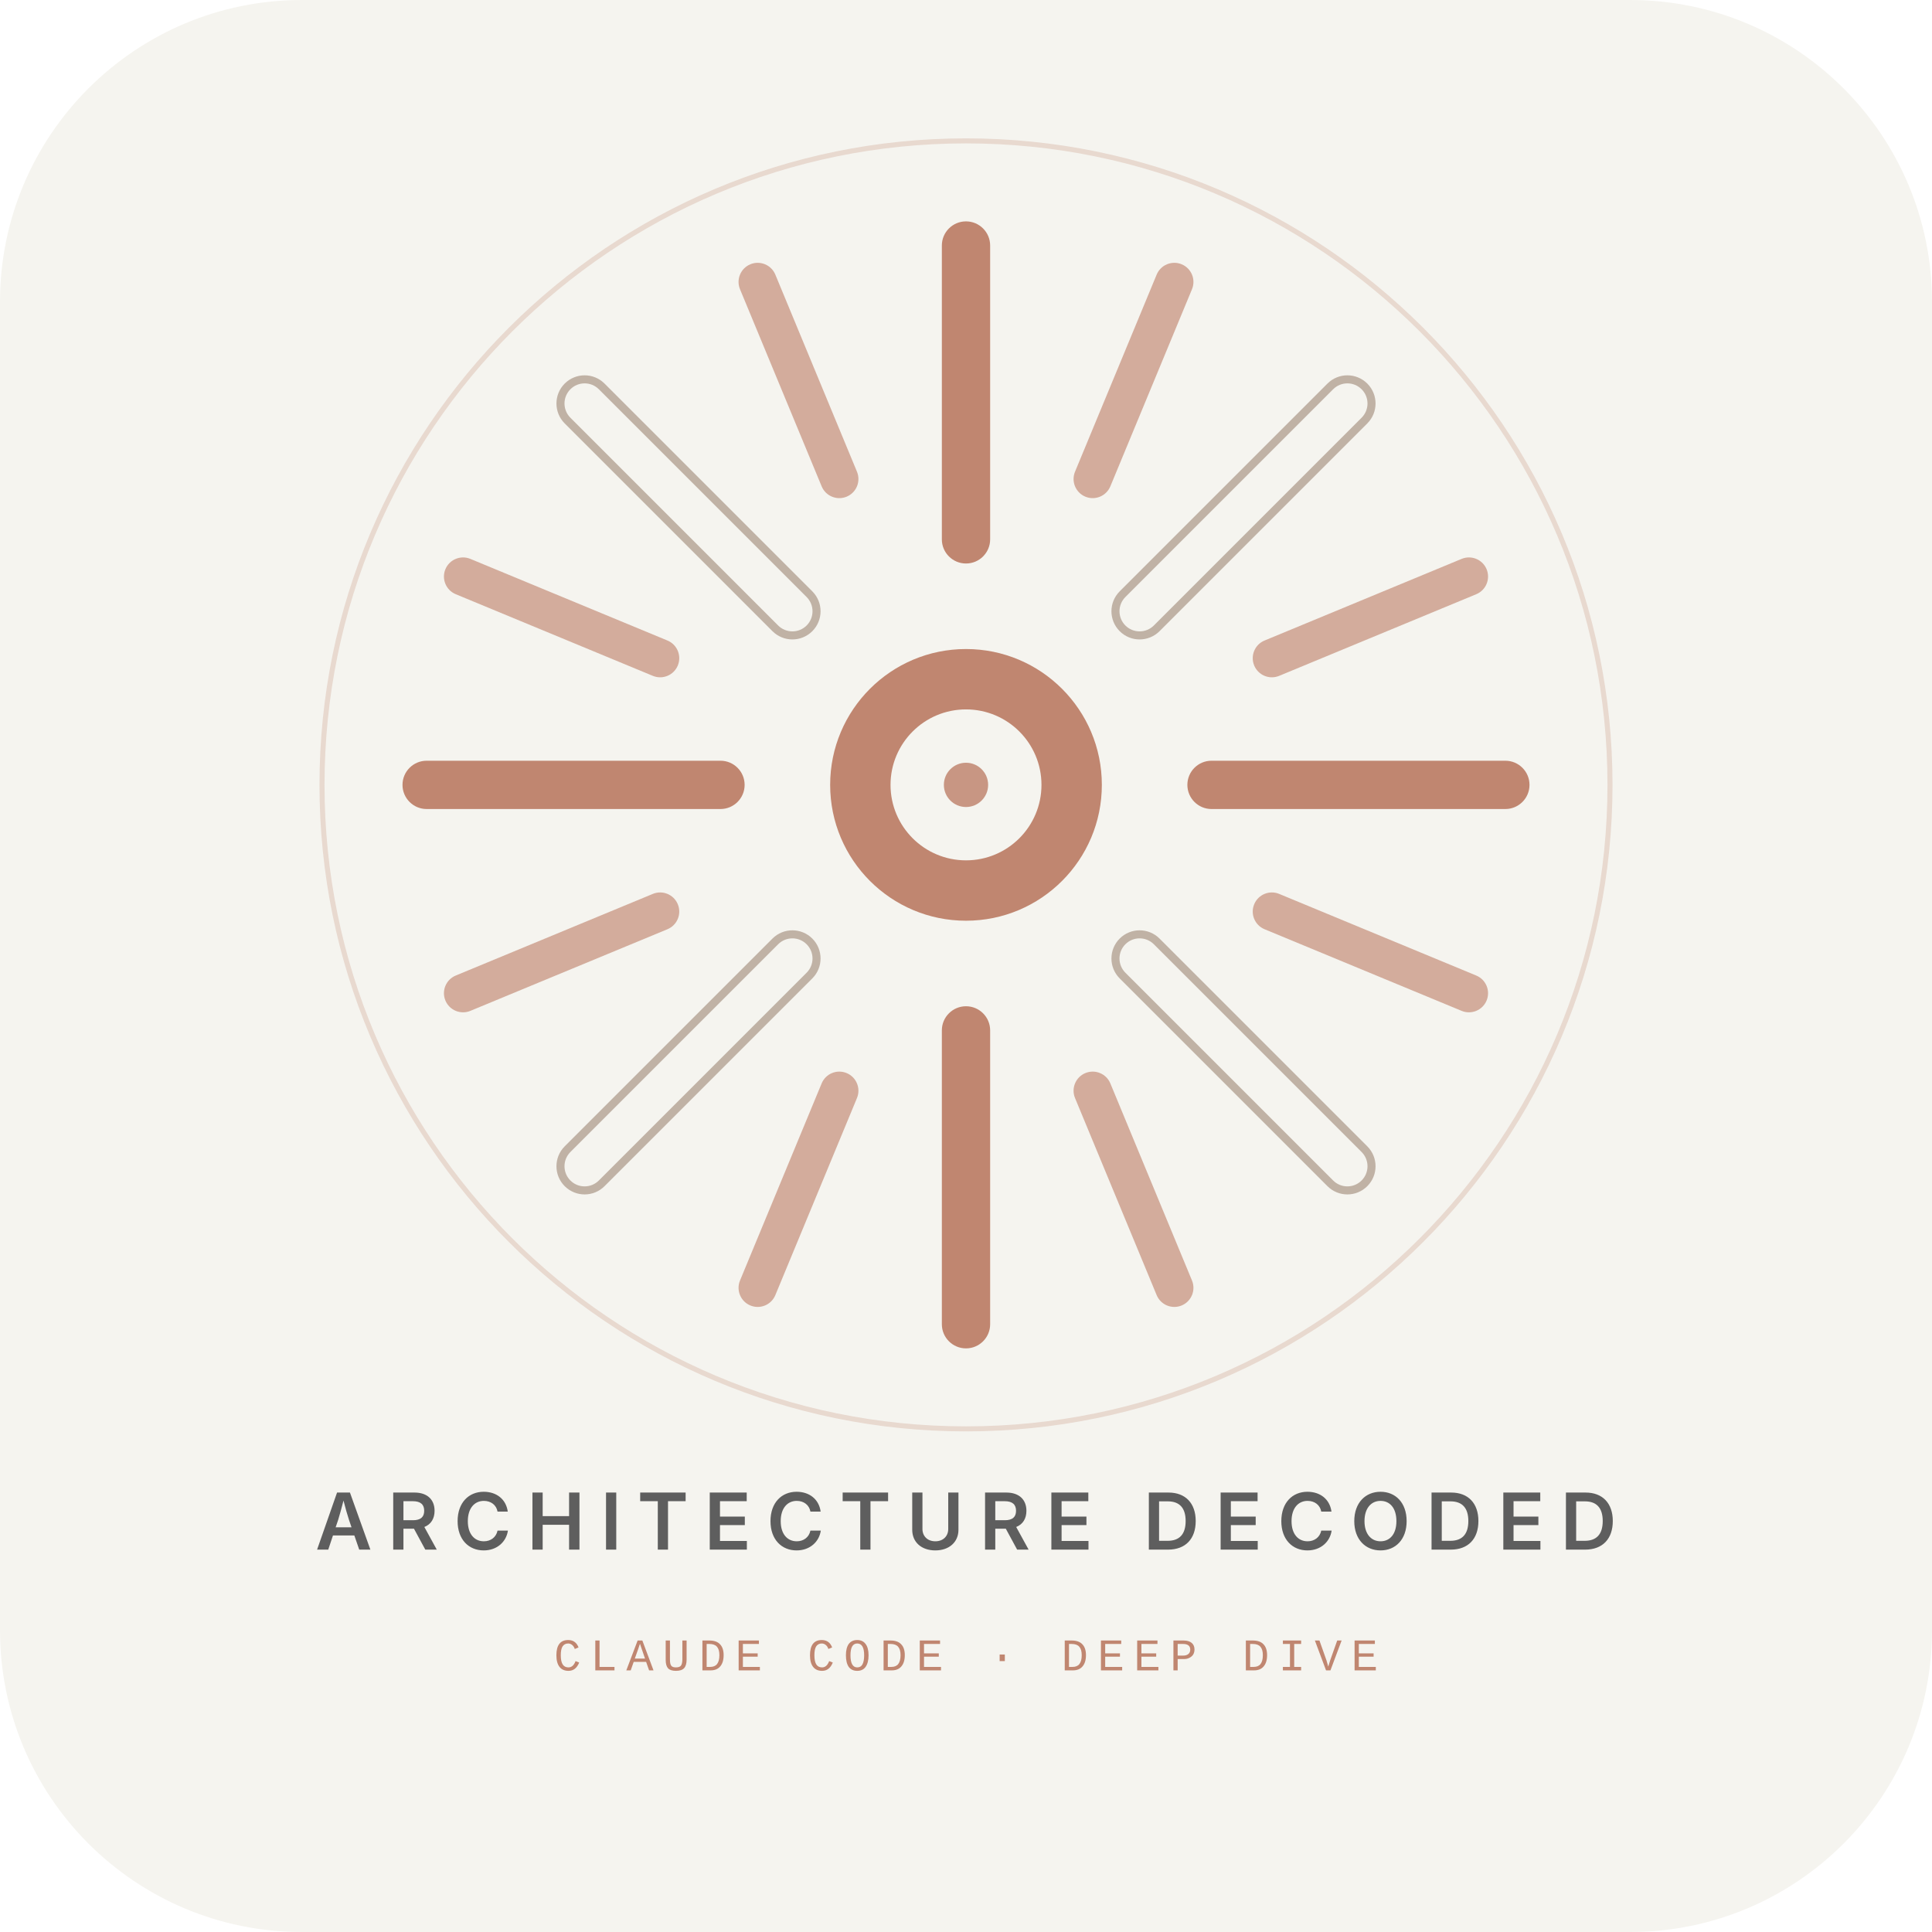
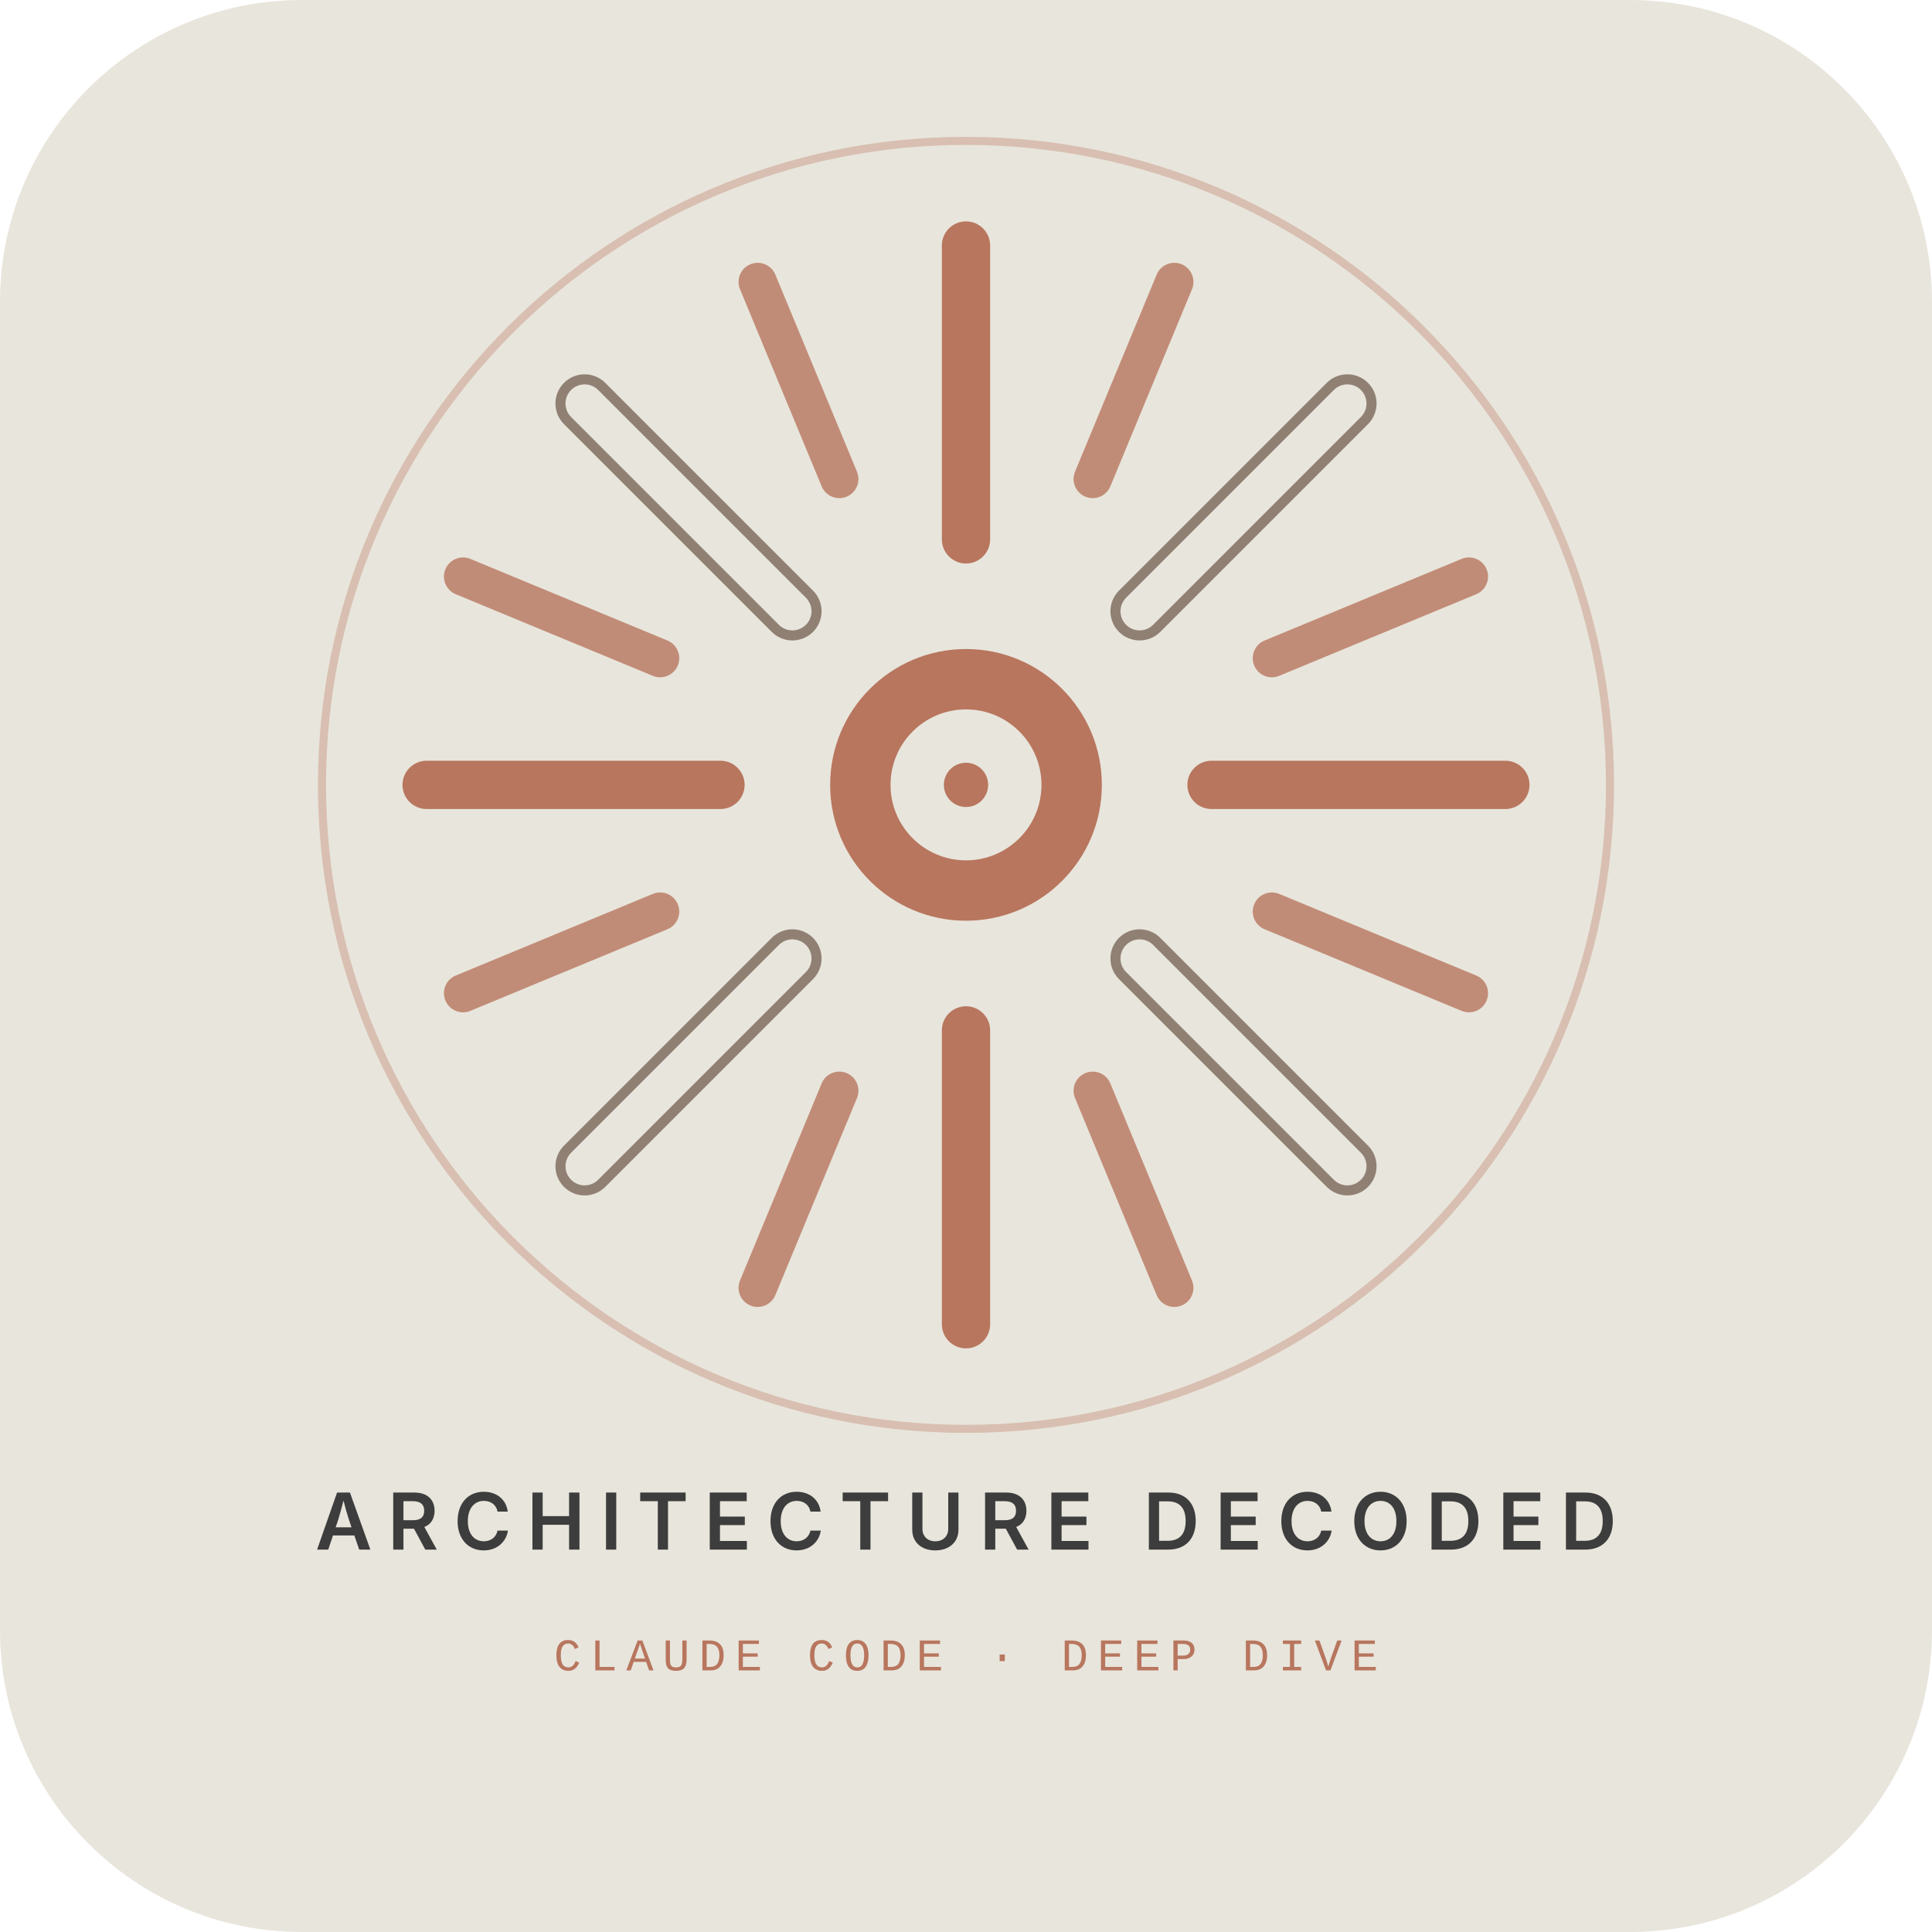
<svg xmlns="http://www.w3.org/2000/svg" width="192" height="192" viewBox="0 0 192 192">
-   <rect width="192" height="192" rx="30" fill="#F5F4EF" />
-   <circle cx="96" cy="78" r="64" fill="none" stroke="#C08670" stroke-width="0.5" opacity="0.25" />
+   <rect width="192" height="192" rx="30" fill="#E8E5DC" />
+   <circle cx="96" cy="78" r="64" fill="none" stroke="#C08670" stroke-width="0.8" opacity="0.4" />
  <g transform="translate(96,78)">
-     <rect transform="rotate(45)" x="-2.4" y="-56" width="4.8" height="34" rx="2.4" fill="none" stroke="#8B6F5C" stroke-width="0.8" opacity="0.5" />
-     <rect transform="rotate(135)" x="-2.4" y="-56" width="4.8" height="34" rx="2.4" fill="none" stroke="#8B6F5C" stroke-width="0.8" opacity="0.5" />
-     <rect transform="rotate(225)" x="-2.4" y="-56" width="4.8" height="34" rx="2.4" fill="none" stroke="#8B6F5C" stroke-width="0.8" opacity="0.5" />
-     <rect transform="rotate(315)" x="-2.4" y="-56" width="4.8" height="34" rx="2.4" fill="none" stroke="#8B6F5C" stroke-width="0.8" opacity="0.5" />
-     <rect transform="rotate(0)" x="-2.4" y="-56" width="4.8" height="34" rx="2.4" fill="#C08670" />
-     <rect transform="rotate(90)" x="-2.4" y="-56" width="4.8" height="34" rx="2.4" fill="#C08670" />
-     <rect transform="rotate(180)" x="-2.4" y="-56" width="4.8" height="34" rx="2.4" fill="#C08670" />
-     <rect transform="rotate(270)" x="-2.4" y="-56" width="4.8" height="34" rx="2.4" fill="#C08670" />
-     <rect transform="rotate(22.5)" x="-1.9" y="-56" width="3.8" height="25" rx="1.9" fill="#C08670" opacity="0.65" />
-     <rect transform="rotate(67.5)" x="-1.9" y="-56" width="3.8" height="25" rx="1.9" fill="#C08670" opacity="0.65" />
-     <rect transform="rotate(112.5)" x="-1.9" y="-56" width="3.8" height="25" rx="1.9" fill="#C08670" opacity="0.65" />
-     <rect transform="rotate(157.5)" x="-1.9" y="-56" width="3.8" height="25" rx="1.9" fill="#C08670" opacity="0.65" />
-     <rect transform="rotate(202.5)" x="-1.9" y="-56" width="3.8" height="25" rx="1.9" fill="#C08670" opacity="0.65" />
-     <rect transform="rotate(247.5)" x="-1.9" y="-56" width="3.8" height="25" rx="1.9" fill="#C08670" opacity="0.65" />
-     <rect transform="rotate(292.5)" x="-1.9" y="-56" width="3.8" height="25" rx="1.9" fill="#C08670" opacity="0.65" />
-     <rect transform="rotate(337.5)" x="-1.9" y="-56" width="3.8" height="25" rx="1.9" fill="#C08670" opacity="0.65" />
-     <circle r="13.5" fill="#C08670" />
-     <circle r="7.5" fill="#F5F4EF" />
-     <circle r="2.2" fill="#C08670" opacity="0.85" />
+     <rect transform="rotate(45)" x="-2.4" y="-56" width="4.8" height="34" rx="2.4" fill="none" stroke="#6B5647" stroke-width="1" opacity="0.7" />
+     <rect transform="rotate(135)" x="-2.4" y="-56" width="4.8" height="34" rx="2.4" fill="none" stroke="#6B5647" stroke-width="1" opacity="0.7" />
+     <rect transform="rotate(225)" x="-2.4" y="-56" width="4.8" height="34" rx="2.4" fill="none" stroke="#6B5647" stroke-width="1" opacity="0.7" />
+     <rect transform="rotate(315)" x="-2.4" y="-56" width="4.8" height="34" rx="2.4" fill="none" stroke="#6B5647" stroke-width="1" opacity="0.7" />
+     <rect transform="rotate(0)" x="-2.4" y="-56" width="4.8" height="34" rx="2.4" fill="#B8765E" />
+     <rect transform="rotate(90)" x="-2.4" y="-56" width="4.8" height="34" rx="2.4" fill="#B8765E" />
+     <rect transform="rotate(180)" x="-2.4" y="-56" width="4.8" height="34" rx="2.4" fill="#B8765E" />
+     <rect transform="rotate(270)" x="-2.4" y="-56" width="4.8" height="34" rx="2.4" fill="#B8765E" />
+     <rect transform="rotate(22.5)" x="-1.9" y="-56" width="3.8" height="25" rx="1.9" fill="#B8765E" opacity="0.8" />
+     <rect transform="rotate(67.5)" x="-1.9" y="-56" width="3.8" height="25" rx="1.9" fill="#B8765E" opacity="0.8" />
+     <rect transform="rotate(112.5)" x="-1.9" y="-56" width="3.8" height="25" rx="1.9" fill="#B8765E" opacity="0.8" />
+     <rect transform="rotate(157.5)" x="-1.9" y="-56" width="3.8" height="25" rx="1.9" fill="#B8765E" opacity="0.8" />
+     <rect transform="rotate(202.5)" x="-1.9" y="-56" width="3.8" height="25" rx="1.9" fill="#B8765E" opacity="0.8" />
+     <rect transform="rotate(247.5)" x="-1.9" y="-56" width="3.8" height="25" rx="1.9" fill="#B8765E" opacity="0.8" />
+     <rect transform="rotate(292.5)" x="-1.9" y="-56" width="3.8" height="25" rx="1.9" fill="#B8765E" opacity="0.8" />
+     <rect transform="rotate(337.5)" x="-1.9" y="-56" width="3.8" height="25" rx="1.9" fill="#B8765E" opacity="0.8" />
+     <circle r="13.5" fill="#B8765E" />
+     <circle r="7.5" fill="#E8E5DC" />
+     <circle r="2.2" fill="#B8765E" />
  </g>
-   <text x="96" y="154" text-anchor="middle" font-family="-apple-system, BlinkMacSystemFont, 'Segoe UI', sans-serif" font-size="7.8" font-weight="600" letter-spacing="1.5" fill="#5E5E5E">ARCHITECTURE DECODED</text>
-   <text x="96" y="166" text-anchor="middle" font-family="'Courier New', Courier, monospace" font-size="4.5" font-weight="500" letter-spacing="0.9" fill="#C08670">CLAUDE CODE · DEEP DIVE</text>
+   <text x="96" y="154" text-anchor="middle" font-family="-apple-system, BlinkMacSystemFont, 'Segoe UI', sans-serif" font-size="7.8" font-weight="600" letter-spacing="1.5" fill="#3D3D3D">ARCHITECTURE DECODED</text>
+   <text x="96" y="166" text-anchor="middle" font-family="'Courier New', Courier, monospace" font-size="4.5" font-weight="500" letter-spacing="0.9" fill="#B8765E">CLAUDE CODE · DEEP DIVE</text>
</svg>
